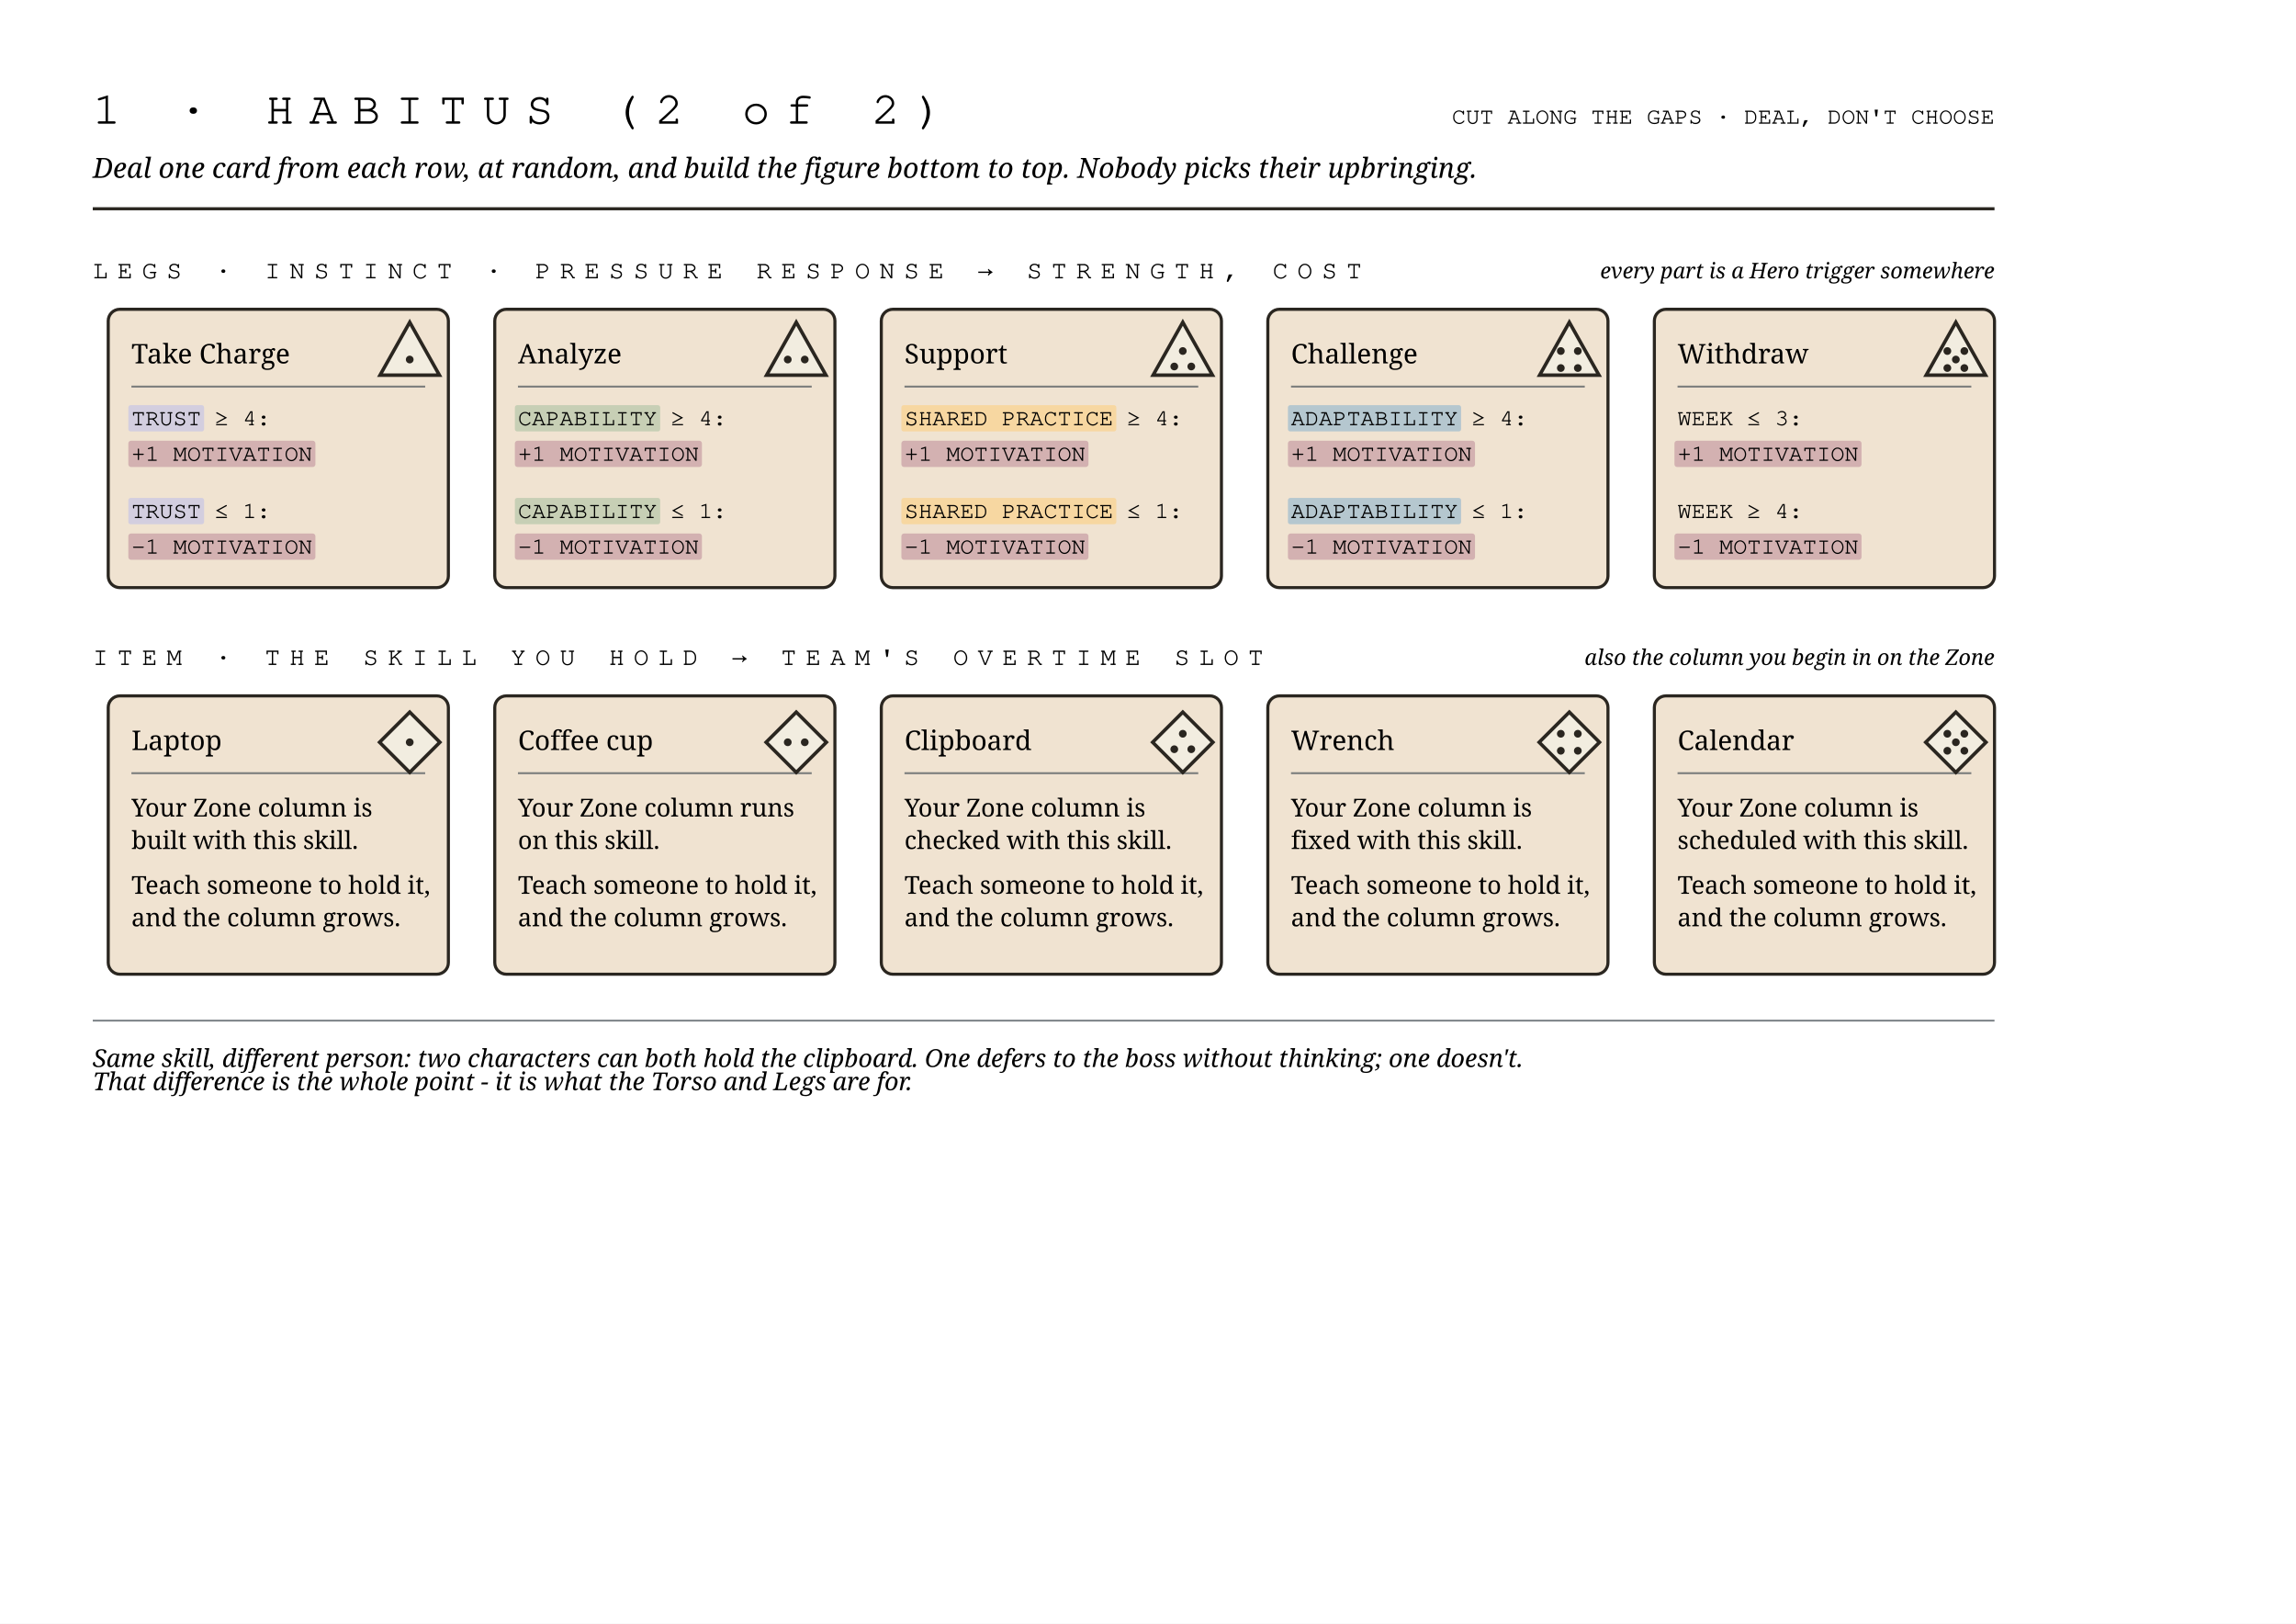
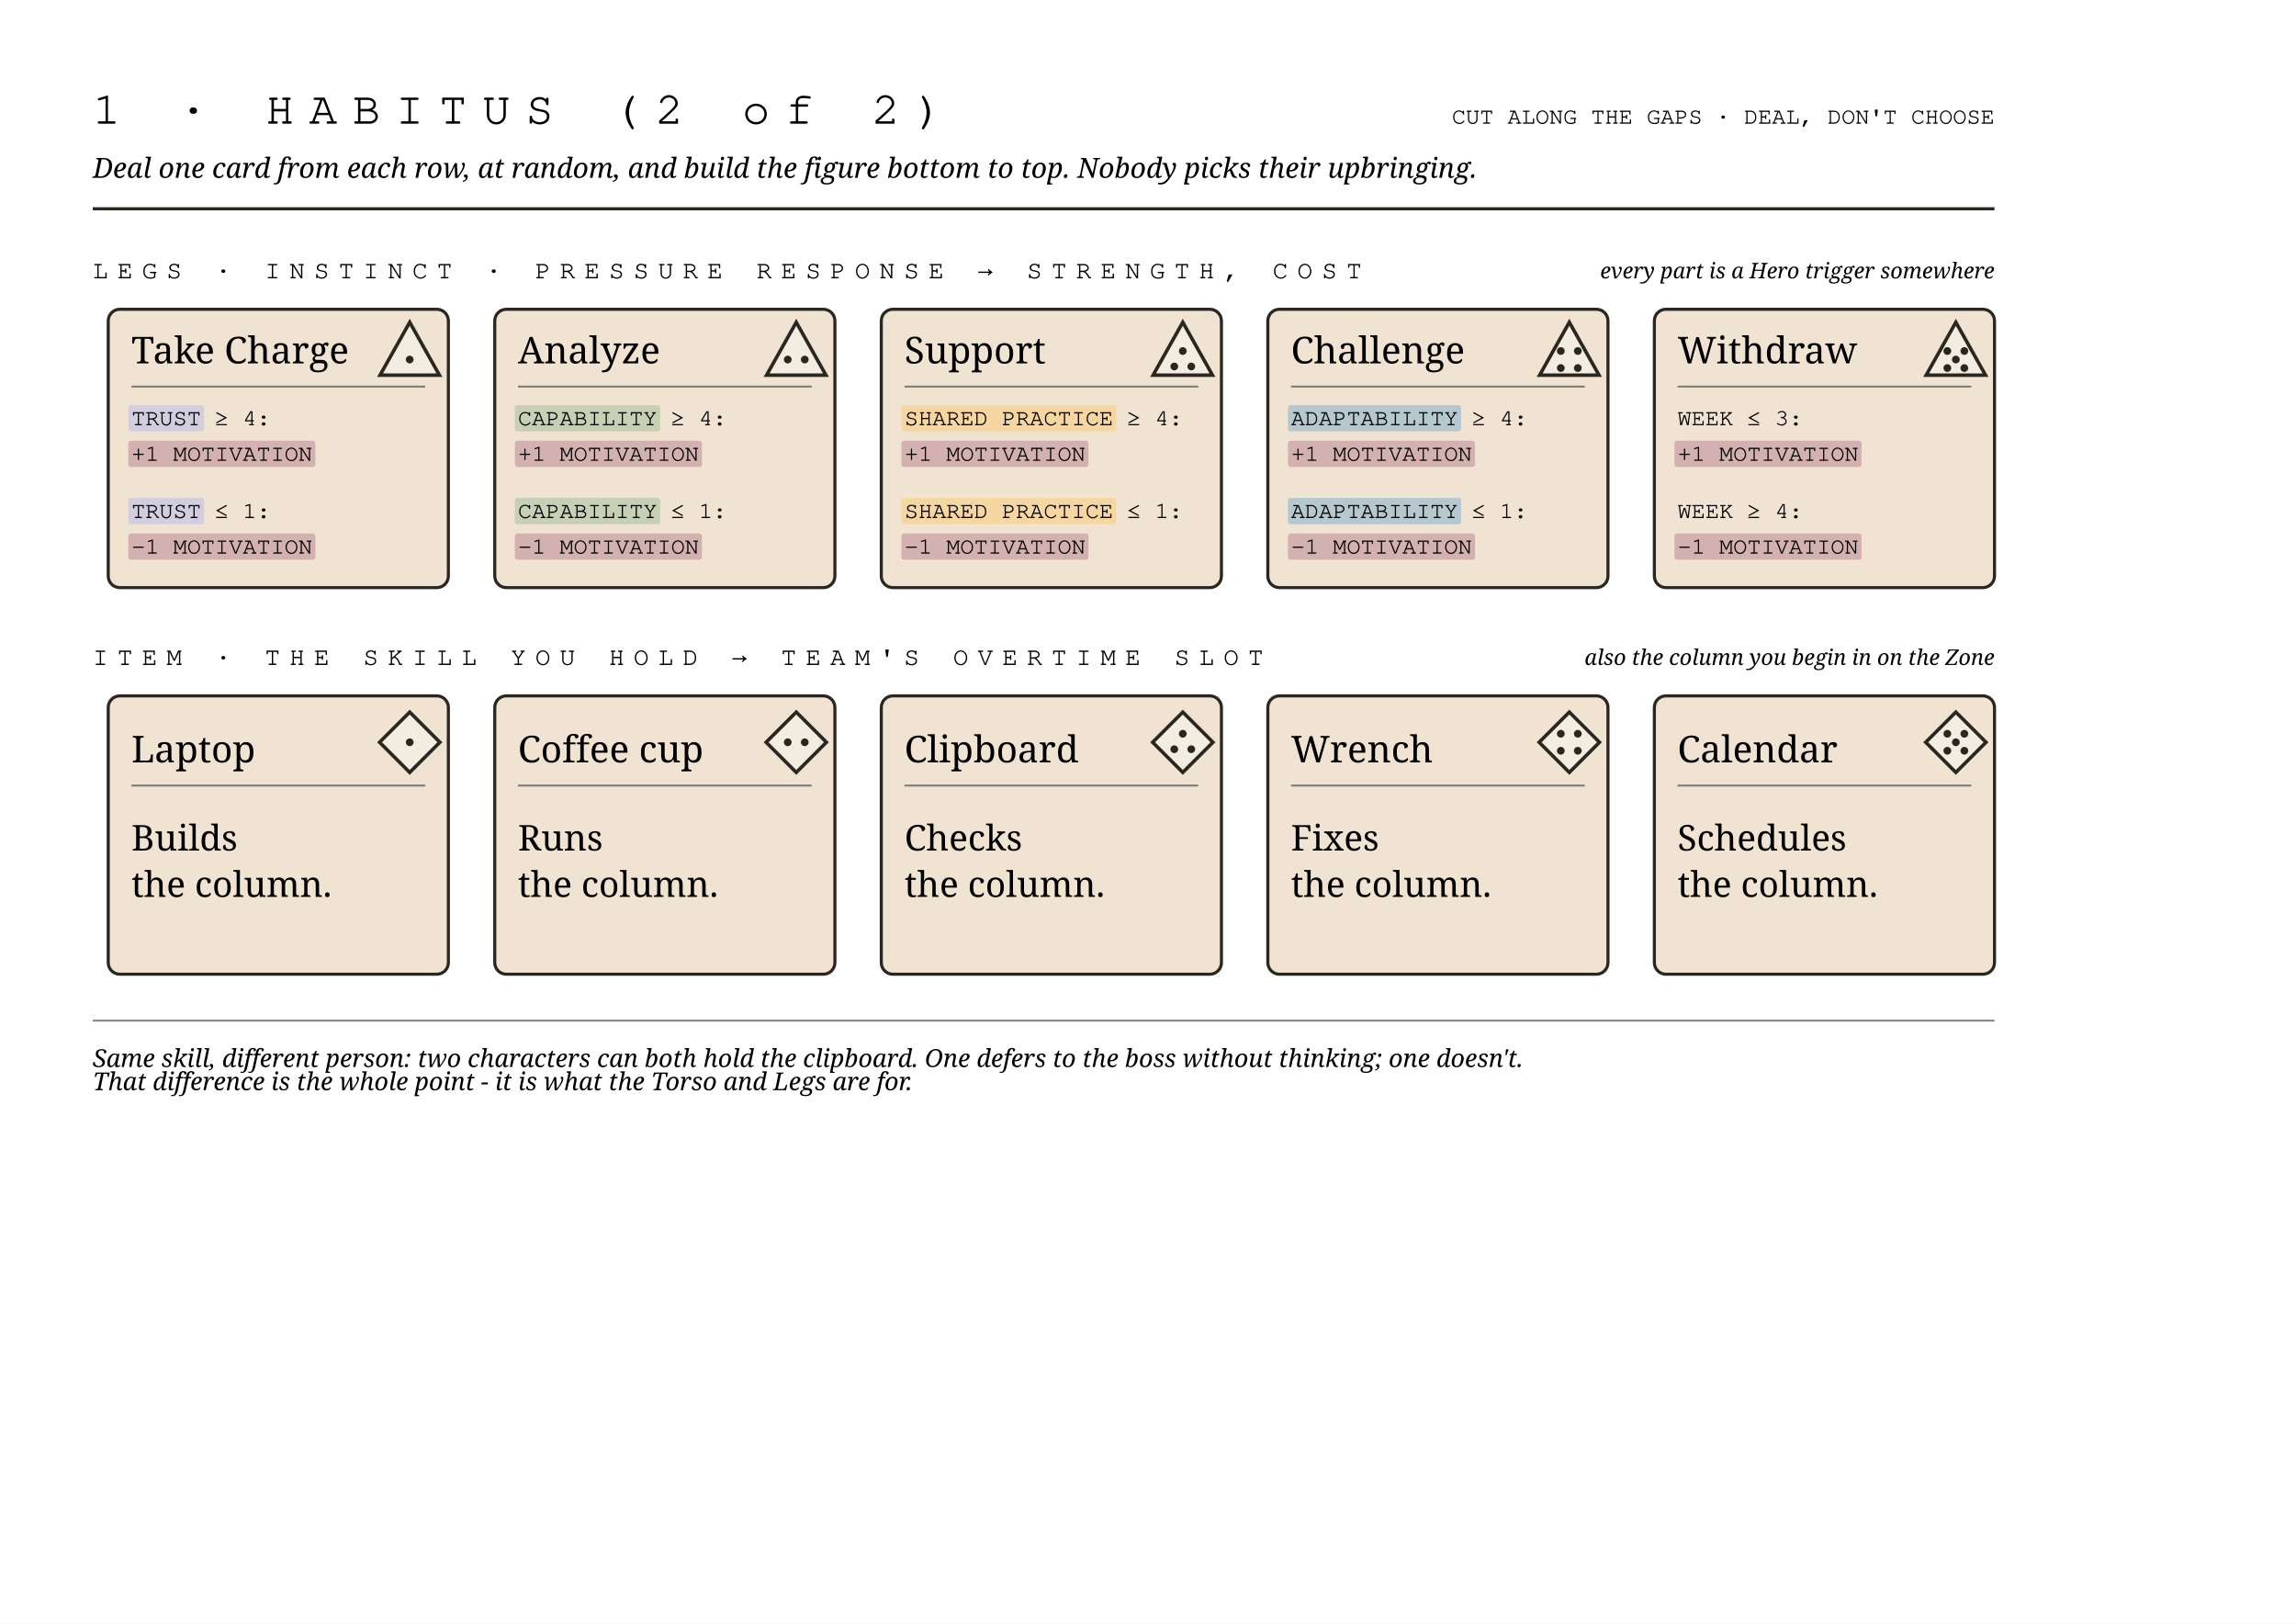
<svg xmlns="http://www.w3.org/2000/svg" width="297mm" height="210mm" viewBox="0 0 297 210">
  <style>
  .serif { font-family:"EB Garamond",Garamond,Georgia,serif; fill:#000000; }
  .mono  { font-family:"IBM Plex Mono","Courier Prime",Courier,monospace; fill:#000000; }
  .cut   { fill:#F0E3D1; stroke:#2A2620; stroke-width:.4; }
  .hair  { stroke:#4A5259; stroke-width:.25; fill:none; opacity:.7; }
  .nm    { font-size:4.2px; }
  .ef    { font-size:2.5px; }
  .rl    { font-size: 3.3px; letter-spacing:1.2px; }
  .ic    { fill:#F2EDE0; stroke:#2A2620; stroke-width:.45; }
  .pip   { fill:#2A2620; stroke:none; }
</style>
  <defs>
    <g id="sh-legs">
      <polygon points="0,-4.32 3.84,2.52 -3.84,2.52" class="ic" />
    </g>
    <g id="sh-item">
      <polygon points="0,-3.9 3.9,0 0,3.9 -3.9,0" class="ic" />
    </g>
    <g id="p1">
      <circle cx="0" cy="0" r=".5" class="pip" />
    </g>
    <g id="p2">
      <circle cx="-1.1" cy="0" r=".5" class="pip" />
      <circle cx="1.1" cy="0" r=".5" class="pip" />
    </g>
    <g id="p3">
      <circle cx="0" cy="-1.1" r=".5" class="pip" />
      <circle cx="-1.1" cy="0.9" r=".5" class="pip" />
      <circle cx="1.1" cy="0.9" r=".5" class="pip" />
    </g>
    <g id="p4">
      <circle cx="-1.1" cy="-1.1" r=".5" class="pip" />
      <circle cx="1.1" cy="-1.1" r=".5" class="pip" />
      <circle cx="-1.1" cy="1.1" r=".5" class="pip" />
      <circle cx="1.1" cy="1.1" r=".5" class="pip" />
    </g>
    <g id="p5">
      <circle cx="-1.1" cy="-1.1" r=".5" class="pip" />
      <circle cx="1.1" cy="-1.1" r=".5" class="pip" />
      <circle cx="0" cy="0" r=".5" class="pip" />
      <circle cx="-1.1" cy="1.1" r=".5" class="pip" />
      <circle cx="1.1" cy="1.1" r=".5" class="pip" />
    </g>
  </defs>
  <rect width="297" height="210" fill="#FFFFFF" />
  <text x="12" y="16" class="mono" font-size="6" letter-spacing="2">1 · HABITUS (2 of 2)</text>
  <text x="12" y="23" class="serif" font-size="3.6" font-style="italic">Deal one card from each row, at random, and build the figure bottom to top. Nobody picks their upbringing.</text>
  <text x="258" y="16" class="mono" font-size="3" text-anchor="end">CUT ALONG THE GAPS · DEAL, DON'T CHOOSE</text>
  <line x1="12" y1="27" x2="258" y2="27" stroke="#2A2620" stroke-width=".4" />
  <text x="12" y="36" class="mono rl">LEGS · INSTINCT · PRESSURE RESPONSE → STRENGTH, COST</text>
  <text x="258" y="36" class="serif" font-size="2.8" text-anchor="end" font-style="italic">every part is a Hero trigger somewhere</text>
  <g>
    <rect x="14" y="40" width="44" height="36" rx="1.5" class="cut" />
-     <text x="17" y="47" class="serif" font-size="3.5">Take Charge</text>
+     <text x="17" y="47" class="serif" font-size="4.8">Take Charge</text>
    <line x1="17" y1="50" x2="55" y2="50" class="hair" />
    <rect x="16.6" y="52.4" width="9.8" height="3.4" rx=".3" fill="#D3CEDF" />
    <text x="17" y="55" class="mono" font-size="3">TRUST ≥ 4:</text>
    <rect x="16.6" y="57" width="24.2" height="3.4" rx=".35" fill="#D3B1B1" />
    <text x="17" y="59.6" class="mono" font-size="3">+1 MOTIVATION</text>
    <rect x="16.6" y="64.4" width="9.8" height="3.4" rx=".3" fill="#D3CEDF" />
    <text x="17" y="67" class="mono" font-size="3">TRUST ≤ 1:</text>
    <rect x="16.6" y="69" width="24.2" height="3.4" rx=".35" fill="#D3B1B1" />
    <text x="17" y="71.6" class="mono" font-size="3">-1 MOTIVATION</text>
    <g transform="translate(13.5,0)">
      <rect x="50.5" y="40" width="44" height="36" rx="1.5" class="cut" />
-       <text x="53.5" y="47" class="serif" font-size="3.5">Analyze</text>
+       <text x="53.5" y="47" class="serif" font-size="4.8">Analyze</text>
      <line x1="53.5" y1="50" x2="91.5" y2="50" class="hair" />
      <rect x="53.1" y="52.4" width="18.8" height="3.4" rx=".3" fill="#C7CFB5" />
      <text x="53.5" y="55" class="mono" font-size="3">CAPABILITY ≥ 4:</text>
      <rect x="53.1" y="57" width="24.2" height="3.4" rx=".35" fill="#D3B1B1" />
      <text x="53.5" y="59.6" class="mono" font-size="3">+1 MOTIVATION</text>
      <rect x="53.1" y="64.4" width="18.8" height="3.4" rx=".3" fill="#C7CFB5" />
      <text x="53.5" y="67" class="mono" font-size="3">CAPABILITY ≤ 1:</text>
      <rect x="53.1" y="69" width="24.2" height="3.4" rx=".35" fill="#D3B1B1" />
      <text x="53.5" y="71.6" class="mono" font-size="3">-1 MOTIVATION</text>
    </g>
    <g transform="translate(27,0)">
      <rect x="87" y="40" width="44" height="36" rx="1.5" class="cut" />
-       <text x="90" y="47" class="serif" font-size="3.5">Support</text>
+       <text x="90" y="47" class="serif" font-size="4.8">Support</text>
      <line x1="90" y1="50" x2="128" y2="50" class="hair" />
      <rect x="89.6" y="52.4" width="27.8" height="3.4" rx=".3" fill="#F7D7A1" />
      <text x="90" y="55" class="mono" font-size="3">SHARED PRACTICE ≥ 4:</text>
      <rect x="89.6" y="57" width="24.2" height="3.4" rx=".35" fill="#D3B1B1" />
      <text x="90" y="59.6" class="mono" font-size="3">+1 MOTIVATION</text>
      <rect x="89.6" y="64.4" width="27.8" height="3.4" rx=".3" fill="#F7D7A1" />
      <text x="90" y="67" class="mono" font-size="3">SHARED PRACTICE ≤ 1:</text>
      <rect x="89.6" y="69" width="24.2" height="3.4" rx=".35" fill="#D3B1B1" />
      <text x="90" y="71.6" class="mono" font-size="3">-1 MOTIVATION</text>
    </g>
    <g transform="translate(40.5,0)">
      <rect x="123.5" y="40" width="44" height="36" rx="1.5" class="cut" />
-       <text x="126.5" y="47" class="serif" font-size="3.5">Challenge</text>
+       <text x="126.5" y="47" class="serif" font-size="4.8">Challenge</text>
      <line x1="126.5" y1="50" x2="164.5" y2="50" class="hair" />
      <rect x="126.1" y="52.4" width="22.4" height="3.4" rx=".3" fill="#B5C7CF" />
      <text x="126.5" y="55" class="mono" font-size="3">ADAPTABILITY ≥ 4:</text>
      <rect x="126.1" y="57" width="24.2" height="3.4" rx=".35" fill="#D3B1B1" />
      <text x="126.5" y="59.6" class="mono" font-size="3">+1 MOTIVATION</text>
      <rect x="126.1" y="64.4" width="22.4" height="3.4" rx=".3" fill="#B5C7CF" />
      <text x="126.5" y="67" class="mono" font-size="3">ADAPTABILITY ≤ 1:</text>
      <rect x="126.1" y="69" width="24.2" height="3.4" rx=".35" fill="#D3B1B1" />
      <text x="126.5" y="71.6" class="mono" font-size="3">-1 MOTIVATION</text>
    </g>
    <g transform="translate(54,0)">
      <rect x="160" y="40" width="44" height="36" rx="1.5" class="cut" />
-       <text x="163" y="47" class="serif" font-size="3.5">Withdraw</text>
+       <text x="163" y="47" class="serif" font-size="4.8">Withdraw</text>
      <line x1="163" y1="50" x2="201" y2="50" class="hair" />
      <text x="163" y="55" class="mono" font-size="3">WEEK ≤ 3:</text>
      <rect x="162.6" y="57" width="24.2" height="3.4" rx=".35" fill="#D3B1B1" />
      <text x="163" y="59.6" class="mono" font-size="3">+1 MOTIVATION</text>
      <text x="163" y="67" class="mono" font-size="3">WEEK ≥ 4:</text>
      <rect x="162.6" y="69" width="24.2" height="3.4" rx=".35" fill="#D3B1B1" />
      <text x="163" y="71.6" class="mono" font-size="3">-1 MOTIVATION</text>
    </g>
  </g>
  <text x="12" y="86" class="mono rl">ITEM · THE SKILL YOU HOLD → TEAM'S OVERTIME SLOT</text>
  <text x="258" y="86" class="serif" font-size="2.8" text-anchor="end" font-style="italic">also the column you begin in on the Zone</text>
  <g>
    <rect x="14" y="90" width="44" height="36" rx="1.5" class="cut" />
-     <text x="17" y="97" class="serif" font-size="3.5">Laptop</text>
-     <line x1="17" y1="100" x2="55" y2="100" class="hair" />
-     <text x="17" y="105.6" class="serif" font-size="3.2">Your Zone column is</text>
-     <text x="17" y="109.8" class="serif" font-size="3.2">built with this skill.</text>
-     <text x="17" y="115.6" class="serif" font-size="3.2">Teach someone to hold it,</text>
-     <text x="17" y="119.8" class="serif" font-size="3.2">and the column grows.</text>
+     <text x="17" y="98.6" class="serif" font-size="4.8">Laptop</text>
+     <line x1="17" y1="101.6" x2="55" y2="101.6" class="hair" />
+     <text x="17" y="110" class="serif" font-size="4.6">Builds</text>
+     <text x="17" y="116" class="serif" font-size="4.6">the column.</text>
    <g transform="translate(13.5,0)">
      <rect x="50.5" y="90" width="44" height="36" rx="1.5" class="cut" />
-       <text x="53.5" y="97" class="serif" font-size="3.5">Coffee cup</text>
-       <line x1="53.5" y1="100" x2="91.5" y2="100" class="hair" />
-       <text x="53.5" y="105.6" class="serif" font-size="3.2">Your Zone column runs</text>
-       <text x="53.5" y="109.8" class="serif" font-size="3.2">on this skill.</text>
-       <text x="53.5" y="115.6" class="serif" font-size="3.2">Teach someone to hold it,</text>
-       <text x="53.5" y="119.8" class="serif" font-size="3.2">and the column grows.</text>
+       <text x="53.5" y="98.6" class="serif" font-size="4.8">Coffee cup</text>
+       <line x1="53.5" y1="101.6" x2="91.5" y2="101.6" class="hair" />
+       <text x="53.5" y="110" class="serif" font-size="4.6">Runs</text>
+       <text x="53.5" y="116" class="serif" font-size="4.6">the column.</text>
    </g>
    <g transform="translate(27,0)">
      <rect x="87" y="90" width="44" height="36" rx="1.5" class="cut" />
-       <text x="90" y="97" class="serif" font-size="3.5">Clipboard</text>
-       <line x1="90" y1="100" x2="128" y2="100" class="hair" />
-       <text x="90" y="105.6" class="serif" font-size="3.2">Your Zone column is</text>
-       <text x="90" y="109.8" class="serif" font-size="3.2">checked with this skill.</text>
-       <text x="90" y="115.6" class="serif" font-size="3.2">Teach someone to hold it,</text>
-       <text x="90" y="119.8" class="serif" font-size="3.2">and the column grows.</text>
+       <text x="90" y="98.6" class="serif" font-size="4.8">Clipboard</text>
+       <line x1="90" y1="101.6" x2="128" y2="101.6" class="hair" />
+       <text x="90" y="110" class="serif" font-size="4.6">Checks</text>
+       <text x="90" y="116" class="serif" font-size="4.6">the column.</text>
    </g>
    <g transform="translate(40.5,0)">
      <rect x="123.5" y="90" width="44" height="36" rx="1.5" class="cut" />
-       <text x="126.5" y="97" class="serif" font-size="3.5">Wrench</text>
-       <line x1="126.5" y1="100" x2="164.5" y2="100" class="hair" />
-       <text x="126.5" y="105.6" class="serif" font-size="3.2">Your Zone column is</text>
-       <text x="126.5" y="109.8" class="serif" font-size="3.2">fixed with this skill.</text>
-       <text x="126.5" y="115.6" class="serif" font-size="3.2">Teach someone to hold it,</text>
-       <text x="126.5" y="119.8" class="serif" font-size="3.2">and the column grows.</text>
+       <text x="126.5" y="98.6" class="serif" font-size="4.8">Wrench</text>
+       <line x1="126.5" y1="101.6" x2="164.5" y2="101.6" class="hair" />
+       <text x="126.5" y="110" class="serif" font-size="4.6">Fixes</text>
+       <text x="126.5" y="116" class="serif" font-size="4.6">the column.</text>
    </g>
    <g transform="translate(54,0)">
      <rect x="160" y="90" width="44" height="36" rx="1.5" class="cut" />
-       <text x="163" y="97" class="serif" font-size="3.5">Calendar</text>
-       <line x1="163" y1="100" x2="201" y2="100" class="hair" />
-       <text x="163" y="105.6" class="serif" font-size="3.2">Your Zone column is</text>
-       <text x="163" y="109.8" class="serif" font-size="3.2">scheduled with this skill.</text>
-       <text x="163" y="115.6" class="serif" font-size="3.2">Teach someone to hold it,</text>
-       <text x="163" y="119.8" class="serif" font-size="3.2">and the column grows.</text>
+       <text x="163" y="98.6" class="serif" font-size="4.8">Calendar</text>
+       <line x1="163" y1="101.6" x2="201" y2="101.6" class="hair" />
+       <text x="163" y="110" class="serif" font-size="4.6">Schedules</text>
+       <text x="163" y="116" class="serif" font-size="4.6">the column.</text>
    </g>
  </g>
  <line x1="12" y1="132" x2="258" y2="132" class="hair" />
  <text x="12" y="138" class="serif" font-size="3.2" font-style="italic">Same skill, different person: two characters can both hold the clipboard. One defers to the boss without thinking; one doesn't.</text>
  <text x="12" y="141" class="serif" font-size="3.2" font-style="italic">That difference is the whole point - it is what the Torso and Legs are for.</text>
  <g id="icons">
    <g transform="translate(53,46)">
      <use href="#sh-legs" />
      <g transform="translate(0,0.5)">
        <use href="#p1" />
      </g>
    </g>
    <g transform="translate(103,46)">
      <use href="#sh-legs" />
      <g transform="translate(0,0.5)">
        <use href="#p2" />
      </g>
    </g>
    <g transform="translate(153,46)">
      <use href="#sh-legs" />
      <g transform="translate(0,0.5)">
        <use href="#p3" />
      </g>
    </g>
    <g transform="translate(203,46)">
      <use href="#sh-legs" />
      <g transform="translate(0,0.5)">
        <use href="#p4" />
      </g>
    </g>
    <g transform="translate(253,46)">
      <use href="#sh-legs" />
      <g transform="translate(0,0.5)">
        <use href="#p5" />
      </g>
    </g>
    <g transform="translate(53,96)">
      <use href="#sh-item" />
      <use href="#p1" />
    </g>
    <g transform="translate(103,96)">
      <use href="#sh-item" />
      <use href="#p2" />
    </g>
    <g transform="translate(153,96)">
      <use href="#sh-item" />
      <use href="#p3" />
    </g>
    <g transform="translate(203,96)">
      <use href="#sh-item" />
      <use href="#p4" />
    </g>
    <g transform="translate(253,96)">
      <use href="#sh-item" />
      <use href="#p5" />
    </g>
  </g>
</svg>
